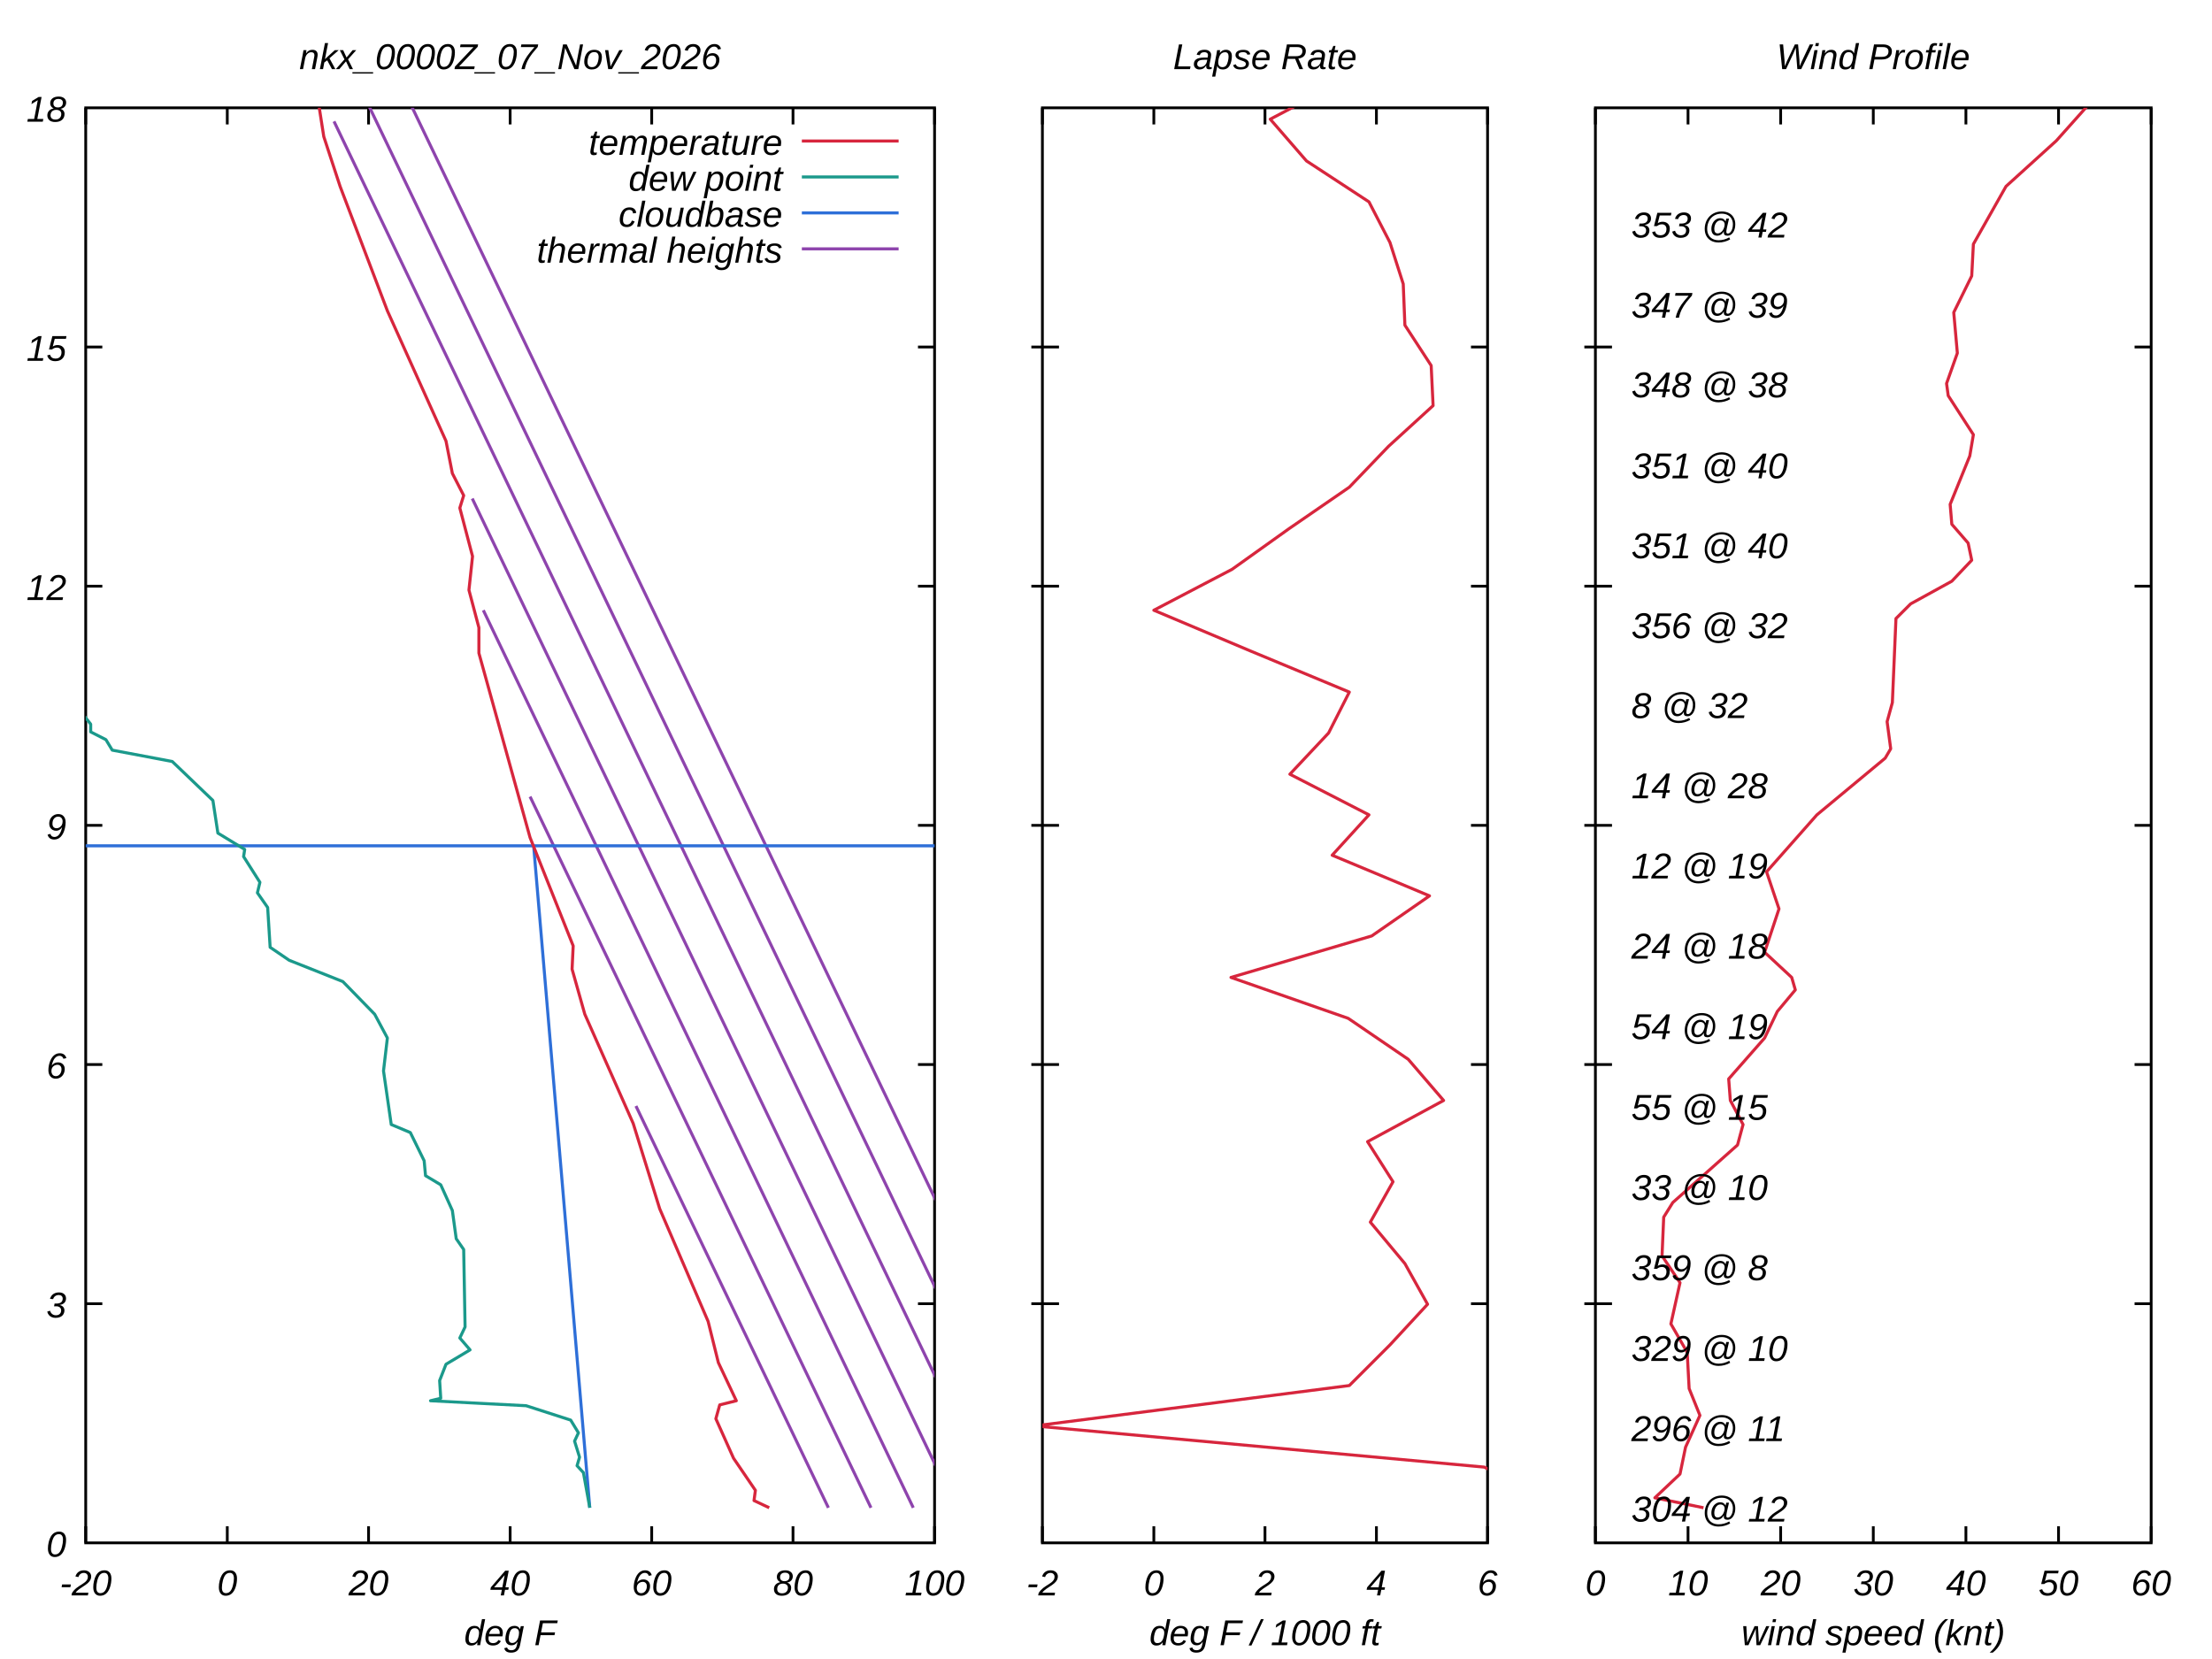
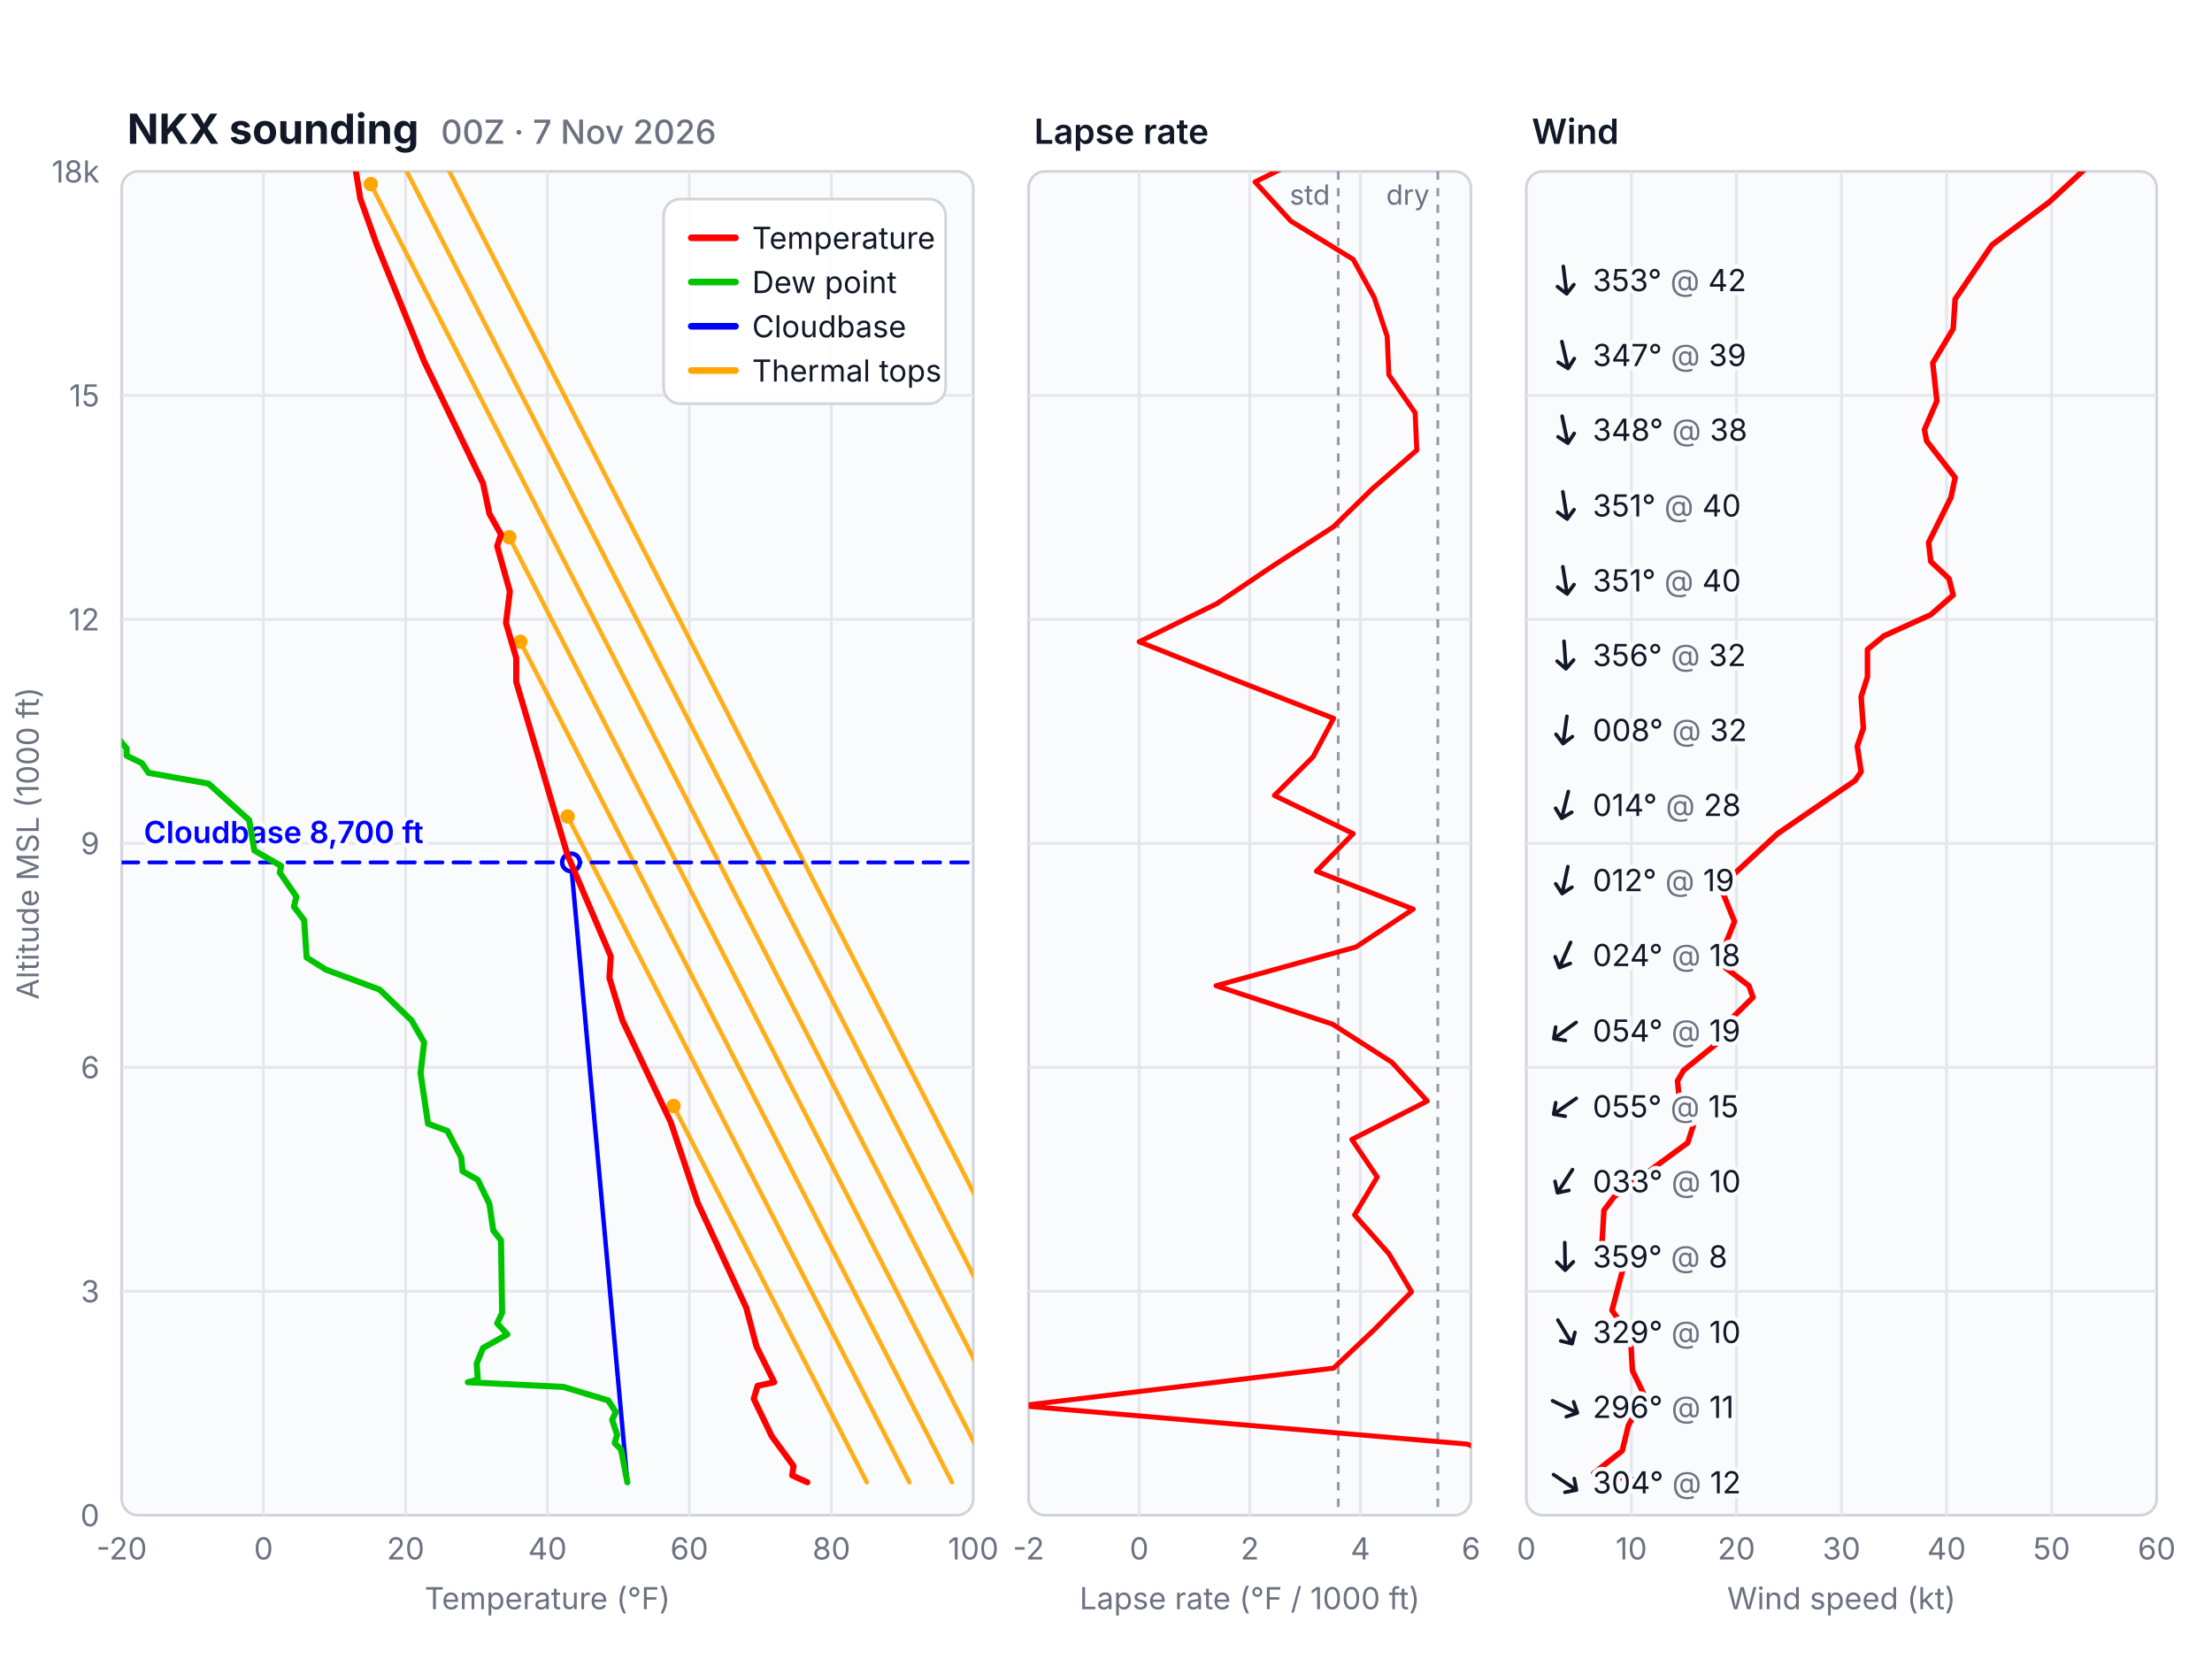
- <svg xmlns="http://www.w3.org/2000/svg" viewBox="0 0 800 600" font-family="Arial, Helvetica, sans-serif" font-size="13" font-style="italic" fill="#000">
+ <svg xmlns="http://www.w3.org/2000/svg" viewBox="0 0 800 600" font-family="Inter, -apple-system, 'Segoe UI', Roboto, Helvetica, Arial, sans-serif" font-size="11" fill="#6b7280">
  <rect width="800" height="600" fill="#fff" />
  <defs>
    <clipPath id="c0">
-       <rect x="31" y="39" width="307" height="519" />
+       <rect x="44" y="62" width="308" height="486" rx="6" />
    </clipPath>
    <clipPath id="c1">
-       <rect x="377" y="39" width="161" height="519" />
+       <rect x="372" y="62" width="160" height="486" rx="6" />
    </clipPath>
    <clipPath id="c2">
-       <rect x="577" y="39" width="201" height="519" />
+       <rect x="552" y="62" width="228" height="486" rx="6" />
    </clipPath>
  </defs>
-   <rect x="31" y="39" width="307" height="519" fill="none" stroke="#000" />
-   <path d="M31.0 558v-6M31.0 39v6" stroke="#000" />
-   <text x="31.0" y="577" text-anchor="middle">-20</text>
-   <path d="M82.2 558v-6M82.2 39v6" stroke="#000" />
-   <text x="82.2" y="577" text-anchor="middle">0</text>
-   <path d="M133.3 558v-6M133.3 39v6" stroke="#000" />
-   <text x="133.3" y="577" text-anchor="middle">20</text>
-   <path d="M184.5 558v-6M184.5 39v6" stroke="#000" />
-   <text x="184.5" y="577" text-anchor="middle">40</text>
-   <path d="M235.7 558v-6M235.7 39v6" stroke="#000" />
-   <text x="235.7" y="577" text-anchor="middle">60</text>
-   <path d="M286.8 558v-6M286.8 39v6" stroke="#000" />
-   <text x="286.8" y="577" text-anchor="middle">80</text>
-   <path d="M338.0 558v-6M338.0 39v6" stroke="#000" />
-   <text x="338.0" y="577" text-anchor="middle">100</text>
-   <text x="24" y="563.0" text-anchor="end">0</text>
-   <path d="M31 471.5h6M338 471.5h-6" stroke="#000" />
-   <text x="24" y="476.5" text-anchor="end">3</text>
-   <path d="M31 385.0h6M338 385.0h-6" stroke="#000" />
-   <text x="24" y="390.0" text-anchor="end">6</text>
-   <path d="M31 298.5h6M338 298.5h-6" stroke="#000" />
-   <text x="24" y="303.5" text-anchor="end">9</text>
-   <path d="M31 212.0h6M338 212.0h-6" stroke="#000" />
-   <text x="24" y="217.0" text-anchor="end">12</text>
-   <path d="M31 125.5h6M338 125.5h-6" stroke="#000" />
-   <text x="24" y="130.5" text-anchor="end">15</text>
-   <text x="24" y="44.0" text-anchor="end">18</text>
-   <text x="184.5" y="595" text-anchor="middle">deg F</text>
-   <rect x="377" y="39" width="161" height="519" fill="none" stroke="#000" />
-   <path d="M377.0 558v-6M377.0 39v6" stroke="#000" />
-   <text x="377.0" y="577" text-anchor="middle">-2</text>
-   <path d="M417.3 558v-6M417.3 39v6" stroke="#000" />
-   <text x="417.3" y="577" text-anchor="middle">0</text>
-   <path d="M457.5 558v-6M457.5 39v6" stroke="#000" />
-   <text x="457.5" y="577" text-anchor="middle">2</text>
-   <path d="M497.8 558v-6M497.8 39v6" stroke="#000" />
-   <text x="497.8" y="577" text-anchor="middle">4</text>
-   <path d="M538.0 558v-6M538.0 39v6" stroke="#000" />
-   <text x="538.0" y="577" text-anchor="middle">6</text>
-   <path d="M373 471.5h10M538 471.5h-6" stroke="#000" />
-   <path d="M373 385.0h10M538 385.0h-6" stroke="#000" />
-   <path d="M373 298.5h10M538 298.5h-6" stroke="#000" />
-   <path d="M373 212.0h10M538 212.0h-6" stroke="#000" />
-   <path d="M373 125.5h10M538 125.5h-6" stroke="#000" />
-   <text x="457.5" y="595" text-anchor="middle">deg F / 1000 ft</text>
-   <rect x="577" y="39" width="201" height="519" fill="none" stroke="#000" />
-   <path d="M577.0 558v-6M577.0 39v6" stroke="#000" />
-   <text x="577.0" y="577" text-anchor="middle">0</text>
-   <path d="M610.5 558v-6M610.5 39v6" stroke="#000" />
-   <text x="610.5" y="577" text-anchor="middle">10</text>
-   <path d="M644.0 558v-6M644.0 39v6" stroke="#000" />
-   <text x="644.0" y="577" text-anchor="middle">20</text>
-   <path d="M677.5 558v-6M677.5 39v6" stroke="#000" />
-   <text x="677.5" y="577" text-anchor="middle">30</text>
-   <path d="M711.0 558v-6M711.0 39v6" stroke="#000" />
-   <text x="711.0" y="577" text-anchor="middle">40</text>
-   <path d="M744.5 558v-6M744.5 39v6" stroke="#000" />
-   <text x="744.5" y="577" text-anchor="middle">50</text>
-   <path d="M778.0 558v-6M778.0 39v6" stroke="#000" />
-   <text x="778.0" y="577" text-anchor="middle">60</text>
-   <path d="M573 471.5h10M778 471.5h-6" stroke="#000" />
-   <path d="M573 385.0h10M778 385.0h-6" stroke="#000" />
-   <path d="M573 298.5h10M778 298.5h-6" stroke="#000" />
-   <path d="M573 212.0h10M778 212.0h-6" stroke="#000" />
-   <path d="M573 125.5h10M778 125.5h-6" stroke="#000" />
-   <text x="677.5" y="595" text-anchor="middle">wind speed (knt)</text>
-   <text x="184.5" y="25" text-anchor="middle">nkx_0000Z_07_Nov_2026</text>
-   <text x="457.5" y="25" text-anchor="middle">Lapse Rate</text>
-   <text x="677.5" y="25" text-anchor="middle">Wind Profile</text>
-   <polyline clip-path="url(#c0)" fill="none" stroke="#8e44ad" stroke-width="1.1" stroke-linejoin="round" points="299.6,545.3 230.0,400.0" />
-   <polyline clip-path="url(#c0)" fill="none" stroke="#8e44ad" stroke-width="1.1" stroke-linejoin="round" points="315.0,545.3 191.7,288.1" />
-   <polyline clip-path="url(#c0)" fill="none" stroke="#8e44ad" stroke-width="1.1" stroke-linejoin="round" points="330.3,545.3 174.8,220.7" />
-   <polyline clip-path="url(#c0)" fill="none" stroke="#8e44ad" stroke-width="1.1" stroke-linejoin="round" points="345.7,545.3 170.8,180.3" />
-   <polyline clip-path="url(#c0)" fill="none" stroke="#8e44ad" stroke-width="1.1" stroke-linejoin="round" points="361.0,545.3 120.8,43.9" />
-   <polyline clip-path="url(#c0)" fill="none" stroke="#8e44ad" stroke-width="1.1" stroke-linejoin="round" points="376.4,545.3 106.1,-18.7" />
-   <polyline clip-path="url(#c0)" fill="none" stroke="#8e44ad" stroke-width="1.1" stroke-linejoin="round" points="391.7,545.3 121.5,-18.7" />
-   <polyline clip-path="url(#c0)" fill="none" stroke="#2e6fd8" stroke-width="1.1" stroke-linejoin="round" points="213.3,545.3 193.0,305.9" />
-   <polyline clip-path="url(#c0)" fill="none" stroke="#2e6fd8" stroke-width="1.1" stroke-linejoin="round" points="31.0,305.9 338.0,305.9" />
-   <polyline clip-path="url(#c0)" fill="none" stroke="#d7263d" stroke-width="1.1" stroke-linejoin="round" points="278.2,545.3 272.7,542.7 273.2,539.0 265.3,527.4 258.9,513.1 260.3,508.1 266.3,506.6 259.8,492.8 256.1,477.9 238.6,437.2 229.0,406.3 211.5,366.8 206.9,350.5 207.3,342.1 191.7,302.9 173.2,236.2 173.2,227.0 169.6,213.4 170.9,201.2 166.3,183.7 167.7,179.2 163.6,171.2 161.3,159.5 140.1,112.4 123.0,67.4 117.1,49.4 113.8,28.3 107.9,10.6" />
-   <polyline clip-path="url(#c0)" fill="none" stroke="#1b998b" stroke-width="1.1" stroke-linejoin="round" points="213.3,545.3 211.0,532.6 208.7,530.1 209.6,527.0 207.8,521.2 209.2,518.2 206.4,513.6 190.3,508.4 155.7,506.6 159.4,505.7 159.0,499.3 161.3,493.4 170.0,488.2 166.3,483.9 168.2,479.9 167.7,451.9 165.0,448.0 163.6,437.8 159.4,428.5 153.9,425.2 153.4,419.8 148.4,409.6 141.5,406.7 138.7,387.3 140.1,375.4 135.5,366.8 124.0,355.0 104.6,347.3 97.7,342.6 96.8,328.2 93.1,322.9 94.0,319.1 88.1,309.8 88.5,307.2 78.8,301.3 77.0,289.5 62.3,275.4 40.6,271.3 38.3,267.5 32.8,264.7 32.8,261.9 13.0,236.8 -2.7,228.7 -10.5,218.4 -38.6,209.5 -62.1,206.8 -65.8,204.9 -42.7,200.0 -38.6,196.4 -28.5,193.2 -30.8,191.6 -29.8,183.7 -40.4,179.9 -40.4,174.2 -44.6,169.3 -37.2,162.0 -18.3,159.5 -25.2,148.6 -18.8,145.5 -19.7,143.6 -16.0,137.3 -18.8,133.3 -11.4,129.9 -12.8,126.6 -10.0,124.8 -12.3,121.4 -11.9,118.7 -5.0,108.7 -3.1,104.4 -5.0,101.7 -3.1,100.3 -5.9,98.3 -5.0,91.9 -6.8,90.2 -6.8,82.7 -15.1,70.3 -14.2,68.6 -22.0,62.7 -23.9,47.4 -19.7,45.4 -20.6,40.0 -31.7,34.7 0.1,25.7 -5.4,16.9 5.6,12.8 6.1,10.6" />
-   <text x="283" y="56" text-anchor="end" font-size="13">temperature</text>
-   <path d="M290 51h35" stroke="#d7263d" stroke-width="1.1" />
-   <text x="283" y="69" text-anchor="end" font-size="13">dew point</text>
-   <path d="M290 64h35" stroke="#1b998b" stroke-width="1.1" />
-   <text x="283" y="82" text-anchor="end" font-size="13">cloudbase</text>
-   <path d="M290 77h35" stroke="#2e6fd8" stroke-width="1.1" />
-   <text x="283" y="95" text-anchor="end" font-size="13">thermal heights</text>
-   <path d="M290 90h35" stroke="#8e44ad" stroke-width="1.1" />
-   <polyline clip-path="url(#c1)" fill="none" stroke="#d7263d" stroke-width="1.1" stroke-linejoin="round" points="565.9,545.3 536.8,530.6 374.2,515.7 488.0,501.1 502.7,486.4 516.3,471.7 508.1,457.0 495.6,442.0 503.8,427.4 494.6,412.9 522.1,398.0 509.3,383.1 487.6,368.3 445.2,353.5 496.1,338.5 517.0,324.0 481.8,309.3 495.1,294.7 466.5,280.0 480.5,265.1 488.0,250.3 452.4,235.5 417.3,220.7 445.6,205.9 466.2,191.2 488.0,176.2 502.2,161.4 518.3,146.7 517.6,132.2 508.1,117.6 507.5,102.7 502.7,87.7 495.1,73.0 472.5,58.2 459.4,43.1 487.6,28.3 509.3,13.4" />
-   <polyline clip-path="url(#c2)" fill="none" stroke="#d7263d" stroke-width="1.1" stroke-linejoin="round" points="616.1,545.3 598.5,541.7 607.6,533.1 609.6,523.4 614.8,511.9 610.9,502.2 610.2,489.1 604.3,478.8 607.6,463.9 601.1,454.2 601.7,440.2 605.0,434.9 628.4,414.1 630.4,406.7 625.8,398.0 625.2,390.2 638.2,375.4 642.8,365.8 649.3,358.0 648.0,353.5 638.2,344.4 643.4,328.7 638.9,315.3 657.1,294.7 681.8,274.2 683.8,270.8 682.5,261.0 684.4,254.1 685.7,223.7 691.0,218.4 705.9,210.2 713.1,202.6 711.8,196.4 705.9,189.6 705.3,182.4 712.4,164.9 713.7,157.2 704.6,143.1 704.0,138.7 707.9,127.7 706.6,113.0 713.1,99.8 713.7,88.3 725.5,67.4 743.7,50.9 771.1,20.2 773.0,10.6" />
-   <text x="590" y="550.3" font-size="13">304 @ 12</text>
-   <text x="590" y="521.2" font-size="13">296 @ 11</text>
-   <text x="590" y="492.2" font-size="13">329 @ 10</text>
-   <text x="590" y="463.0" font-size="13">359 @ 8</text>
-   <text x="590" y="434.0" font-size="13">33 @ 10</text>
-   <text x="590" y="405.0" font-size="13">55 @ 15</text>
-   <text x="590" y="375.8" font-size="13">54 @ 19</text>
-   <text x="590" y="346.7" font-size="13">24 @ 18</text>
-   <text x="590" y="317.7" font-size="13">12 @ 19</text>
-   <text x="590" y="288.7" font-size="13">14 @ 28</text>
-   <text x="590" y="259.7" font-size="13">8 @ 32</text>
-   <text x="590" y="230.8" font-size="13">356 @ 32</text>
-   <text x="590" y="201.9" font-size="13">351 @ 40</text>
-   <text x="590" y="173.0" font-size="13">351 @ 40</text>
-   <text x="590" y="143.7" font-size="13">348 @ 38</text>
-   <text x="590" y="114.9" font-size="13">347 @ 39</text>
-   <text x="590" y="85.9" font-size="13">353 @ 42</text>
+   <rect x="44" y="62" width="308" height="486" rx="6" fill="#fafbfc" stroke="#d1d5db" />
+   <path d="M44 467.0H352" stroke="#e5e7eb" />
+   <path d="M44 386.0H352" stroke="#e5e7eb" />
+   <path d="M44 305.0H352" stroke="#e5e7eb" />
+   <path d="M44 224.0H352" stroke="#e5e7eb" />
+   <path d="M44 143.0H352" stroke="#e5e7eb" />
+   <path d="M95.3 62V548" stroke="#e5e7eb" />
+   <path d="M146.7 62V548" stroke="#e5e7eb" />
+   <path d="M198.0 62V548" stroke="#e5e7eb" />
+   <path d="M249.3 62V548" stroke="#e5e7eb" />
+   <path d="M300.7 62V548" stroke="#e5e7eb" />
+   <text x="44.0" y="564" text-anchor="middle">-20</text>
+   <text x="95.3" y="564" text-anchor="middle">0</text>
+   <text x="146.7" y="564" text-anchor="middle">20</text>
+   <text x="198.0" y="564" text-anchor="middle">40</text>
+   <text x="249.3" y="564" text-anchor="middle">60</text>
+   <text x="300.7" y="564" text-anchor="middle">80</text>
+   <text x="352.0" y="564" text-anchor="middle">100</text>
+   <text x="36" y="552.0" text-anchor="end">0</text>
+   <text x="36" y="471.0" text-anchor="end">3</text>
+   <text x="36" y="390.0" text-anchor="end">6</text>
+   <text x="36" y="309.0" text-anchor="end">9</text>
+   <text x="36" y="228.0" text-anchor="end">12</text>
+   <text x="36" y="147.0" text-anchor="end">15</text>
+   <text x="36" y="66.0" text-anchor="end">18k</text>
+   <text x="198.0" y="582" text-anchor="middle" font-size="11">Temperature (°F)</text>
+   <text x="46" y="52" font-size="12.5" font-weight="600" fill="#111827" />
+   <rect x="372" y="62" width="160" height="486" rx="6" fill="#fafbfc" stroke="#d1d5db" />
+   <path d="M372 467.0H532" stroke="#e5e7eb" />
+   <path d="M372 386.0H532" stroke="#e5e7eb" />
+   <path d="M372 305.0H532" stroke="#e5e7eb" />
+   <path d="M372 224.0H532" stroke="#e5e7eb" />
+   <path d="M372 143.0H532" stroke="#e5e7eb" />
+   <path d="M412.0 62V548" stroke="#e5e7eb" />
+   <path d="M452.0 62V548" stroke="#e5e7eb" />
+   <path d="M492.0 62V548" stroke="#e5e7eb" />
+   <text x="372.0" y="564" text-anchor="middle">-2</text>
+   <text x="412.0" y="564" text-anchor="middle">0</text>
+   <text x="452.0" y="564" text-anchor="middle">2</text>
+   <text x="492.0" y="564" text-anchor="middle">4</text>
+   <text x="532.0" y="564" text-anchor="middle">6</text>
+   <text x="452.0" y="582" text-anchor="middle" font-size="11">Lapse rate (°F / 1000 ft)</text>
+   <text x="374" y="52" font-size="12.5" font-weight="600" fill="#111827">Lapse rate</text>
+   <rect x="552" y="62" width="228" height="486" rx="6" fill="#fafbfc" stroke="#d1d5db" />
+   <path d="M552 467.0H780" stroke="#e5e7eb" />
+   <path d="M552 386.0H780" stroke="#e5e7eb" />
+   <path d="M552 305.0H780" stroke="#e5e7eb" />
+   <path d="M552 224.0H780" stroke="#e5e7eb" />
+   <path d="M552 143.0H780" stroke="#e5e7eb" />
+   <path d="M590.0 62V548" stroke="#e5e7eb" />
+   <path d="M628.0 62V548" stroke="#e5e7eb" />
+   <path d="M666.0 62V548" stroke="#e5e7eb" />
+   <path d="M704.0 62V548" stroke="#e5e7eb" />
+   <path d="M742.0 62V548" stroke="#e5e7eb" />
+   <text x="552.0" y="564" text-anchor="middle">0</text>
+   <text x="590.0" y="564" text-anchor="middle">10</text>
+   <text x="628.0" y="564" text-anchor="middle">20</text>
+   <text x="666.0" y="564" text-anchor="middle">30</text>
+   <text x="704.0" y="564" text-anchor="middle">40</text>
+   <text x="742.0" y="564" text-anchor="middle">50</text>
+   <text x="780.0" y="564" text-anchor="middle">60</text>
+   <text x="666.0" y="582" text-anchor="middle" font-size="11">Wind speed (kt)</text>
+   <text x="554" y="52" font-size="12.5" font-weight="600" fill="#111827">Wind</text>
+   <text x="46" y="52" font-size="15" font-weight="700" fill="#111827">NKX sounding<tspan dx="8" font-size="12" font-weight="500" fill="#6b7280">00Z · 7 Nov 2026</tspan>
+   </text>
+   <text x="14" y="305.0" transform="rotate(-90 14 305.0)" text-anchor="middle">Altitude MSL (1000 ft)</text>
+   <polyline clip-path="url(#c0)" fill="none" stroke="#ffa500" stroke-width="1.6" stroke-linejoin="round" stroke-linecap="round" opacity="0.9" points="313.5,536.1 243.6,400.0" />
+   <circle cx="243.6" cy="400.0" r="2.6" fill="#ffa500" />
+   <polyline clip-path="url(#c0)" fill="none" stroke="#ffa500" stroke-width="1.6" stroke-linejoin="round" stroke-linecap="round" opacity="0.9" points="328.9,536.1 205.3,295.3" />
+   <circle cx="205.3" cy="295.3" r="2.6" fill="#ffa500" />
+   <polyline clip-path="url(#c0)" fill="none" stroke="#ffa500" stroke-width="1.6" stroke-linejoin="round" stroke-linecap="round" opacity="0.9" points="344.3,536.1 188.2,232.1" />
+   <circle cx="188.2" cy="232.1" r="2.6" fill="#ffa500" />
+   <polyline clip-path="url(#c0)" fill="none" stroke="#ffa500" stroke-width="1.6" stroke-linejoin="round" stroke-linecap="round" opacity="0.9" points="359.7,536.1 184.2,194.3" />
+   <circle cx="184.2" cy="194.3" r="2.6" fill="#ffa500" />
+   <polyline clip-path="url(#c0)" fill="none" stroke="#ffa500" stroke-width="1.6" stroke-linejoin="round" stroke-linecap="round" opacity="0.9" points="375.1,536.1 134.1,66.6" />
+   <circle cx="134.1" cy="66.6" r="2.6" fill="#ffa500" />
+   <polyline clip-path="url(#c0)" fill="none" stroke="#ffa500" stroke-width="1.6" stroke-linejoin="round" stroke-linecap="round" opacity="0.9" points="390.5,536.1 119.4,8.0" />
+   <polyline clip-path="url(#c0)" fill="none" stroke="#ffa500" stroke-width="1.6" stroke-linejoin="round" stroke-linecap="round" opacity="0.9" points="405.9,536.1 134.8,8.0" />
+   <polyline clip-path="url(#c0)" fill="none" stroke="#0000ff" stroke-width="1.6" stroke-linejoin="round" stroke-linecap="round" points="226.9,536.1 206.5,311.9" />
+   <polyline clip-path="url(#c0)" fill="none" stroke="#0000ff" stroke-width="1.4" stroke-linejoin="round" stroke-linecap="round" stroke-dasharray="6 4" points="44.0,311.9 352.0,311.9" />
+   <text x="52" y="304.9" font-size="11" font-weight="600" fill="#0000ff" stroke="#fafbfc" stroke-width="3" paint-order="stroke">Cloudbase 8,700 ft</text>
+   <circle cx="206.5" cy="311.9" r="3.2" fill="#fff" stroke="#0000ff" stroke-width="1.6" />
+   <polyline clip-path="url(#c0)" fill="none" stroke="#00c400" stroke-width="2.2" stroke-linejoin="round" stroke-linecap="round" points="226.9,536.1 224.6,524.2 222.3,521.9 223.2,518.9 221.4,513.5 222.7,510.7 220.0,506.5 203.8,501.6 169.2,499.9 172.8,499.0 172.4,493.1 174.7,487.5 183.5,482.6 179.8,478.6 181.6,474.8 181.2,448.6 178.4,445.0 177.0,435.4 172.8,426.7 167.3,423.6 166.8,418.6 161.8,409.0 154.8,406.4 152.1,388.1 153.4,377.0 148.8,369.0 137.3,357.9 117.9,350.7 110.9,346.3 110.0,332.8 106.3,327.9 107.2,324.3 101.2,315.6 101.7,313.2 92.0,307.6 90.1,296.6 75.4,283.4 53.7,279.5 51.3,276.0 45.8,273.3 45.8,270.7 25.9,247.3 10.2,239.6 2.4,230.0 -25.8,221.7 -53.1,217.3 -30.0,212.8 -25.8,209.3 -15.6,206.4 -18.0,204.9 -17.0,197.5 -27.7,193.9 -27.7,188.6 -31.8,184.0 -24.4,177.2 -5.5,174.8 -12.4,164.6 -5.9,161.7 -6.9,159.9 -3.2,154.1 -5.9,150.3 1.4,147.2 0.1,144.1 2.8,142.4 0.5,139.2 1.0,136.6 7.9,127.2 9.8,123.2 7.9,120.7 9.8,119.4 7.0,117.5 7.9,111.6 6.1,110.0 6.1,103.0 -2.3,91.4 -1.3,89.7 -9.2,84.2 -11.0,69.8 -6.9,68.0 -7.8,62.9 -18.9,58.0 13.0,49.5 7.5,41.3 18.5,37.5 19.0,35.4" />
+   <polyline clip-path="url(#c0)" fill="none" stroke="#ff0000" stroke-width="2.2" stroke-linejoin="round" stroke-linecap="round" points="292.0,536.1 286.5,533.6 287.0,530.2 279.1,519.4 272.6,505.9 274.0,501.2 280.0,499.9 273.6,487.0 269.9,473.0 252.3,434.9 242.6,405.9 225.1,369.0 220.4,353.7 220.9,345.9 205.2,309.1 186.7,246.6 186.7,238.0 183.0,225.3 184.4,213.9 179.8,197.5 181.2,193.3 177.0,185.8 174.7,174.8 153.4,130.7 136.3,88.6 130.3,71.8 127.1,51.9 121.1,35.4" />
+   <rect x="240" y="72" width="102" height="74" rx="6" fill="#fff" fill-opacity="0.92" stroke="#d1d5db" />
+   <path d="M250 86h16" stroke="#ff0000" stroke-width="2.4" stroke-linecap="round" />
+   <text x="272" y="90" fill="#111827">Temperature</text>
+   <path d="M250 102h16" stroke="#00c400" stroke-width="2.4" stroke-linecap="round" />
+   <text x="272" y="106" fill="#111827">Dew point</text>
+   <path d="M250 118h16" stroke="#0000ff" stroke-width="2.4" stroke-linecap="round" />
+   <text x="272" y="122" fill="#111827">Cloudbase</text>
+   <path d="M250 134h16" stroke="#ffa500" stroke-width="2.4" stroke-linecap="round" />
+   <text x="272" y="138" fill="#111827">Thermal tops</text>
+   <path d="M520.0 62V548" stroke="#6b7280" stroke-width="1" stroke-dasharray="3 3" opacity="0.7" />
+   <text x="517.0" y="74" text-anchor="end" font-size="10">dry</text>
+   <path d="M484.0 62V548" stroke="#6b7280" stroke-width="1" stroke-dasharray="3 3" opacity="0.7" />
+   <text x="481.0" y="74" text-anchor="end" font-size="10">std</text>
+   <polyline clip-path="url(#c1)" fill="none" stroke="#ff0000" stroke-width="1.8" stroke-linejoin="round" stroke-linecap="round" points="559.7,536.1 530.8,522.3 369.2,508.4 482.3,494.8 497.0,480.9 510.5,467.2 502.3,453.4 489.9,439.4 498.1,425.7 488.9,412.1 516.2,398.2 503.4,384.2 481.9,370.4 439.8,356.5 490.4,342.5 511.1,328.8 476.1,315.1 489.4,301.5 460.9,287.7 474.9,273.7 482.3,259.8 446.9,246.0 412.0,232.1 440.1,218.3 460.6,204.5 482.3,190.5 496.4,176.7 512.4,162.8 511.8,149.3 502.3,135.6 501.7,121.7 497.0,107.6 489.4,93.8 466.9,80.0 453.9,65.8 481.9,51.9 503.4,38.0" />
+   <polyline clip-path="url(#c2)" fill="none" stroke="#ff0000" stroke-width="2" stroke-linejoin="round" stroke-linecap="round" points="596.3,536.1 576.4,532.8 586.7,524.7 588.9,515.6 594.8,504.9 590.4,495.7 589.7,483.5 583.0,473.9 586.7,459.9 579.3,450.8 580.1,437.7 583.8,432.8 610.4,413.3 612.6,406.4 607.4,398.2 606.7,390.9 608.9,387.1 621.4,377.0 626.6,368.0 634.0,360.7 632.5,356.5 621.4,348.0 627.3,333.3 622.2,320.7 642.9,301.5 670.9,282.3 673.1,279.1 671.7,269.9 673.9,263.4 673.1,252.0 675.4,244.8 675.4,234.9 681.3,230.0 698.3,222.3 706.4,215.2 704.9,209.3 698.3,203.1 697.5,196.2 705.6,179.9 707.1,172.7 696.8,159.5 696.0,155.4 700.5,145.0 699.0,131.3 706.4,118.9 707.1,108.2 720.4,88.6 741.1,73.1 772.1,44.4 774.3,35.4" />
+   <g transform="translate(566 536.1) rotate(124)">
+     <path d="M0 5V-5M-3 -2L0 -5L3 -2" fill="none" stroke="#111827" stroke-width="1.3" stroke-linecap="round" stroke-linejoin="round" />
+   </g>
+   <text x="576" y="540.1" fill="#111827" stroke="#fafbfc" stroke-width="3" paint-order="stroke">304° <tspan fill="#6b7280">@</tspan> 12</text>
+   <g transform="translate(566 508.8) rotate(116)">
+     <path d="M0 5V-5M-3 -2L0 -5L3 -2" fill="none" stroke="#111827" stroke-width="1.3" stroke-linecap="round" stroke-linejoin="round" />
+   </g>
+   <text x="576" y="512.8" fill="#111827" stroke="#fafbfc" stroke-width="3" paint-order="stroke">296° <tspan fill="#6b7280">@</tspan> 11</text>
+   <g transform="translate(566 481.7) rotate(149)">
+     <path d="M0 5V-5M-3 -2L0 -5L3 -2" fill="none" stroke="#111827" stroke-width="1.3" stroke-linecap="round" stroke-linejoin="round" />
+   </g>
+   <text x="576" y="485.7" fill="#111827" stroke="#fafbfc" stroke-width="3" paint-order="stroke">329° <tspan fill="#6b7280">@</tspan> 10</text>
+   <g transform="translate(566 454.4) rotate(179)">
+     <path d="M0 5V-5M-3 -2L0 -5L3 -2" fill="none" stroke="#111827" stroke-width="1.3" stroke-linecap="round" stroke-linejoin="round" />
+   </g>
+   <text x="576" y="458.4" fill="#111827" stroke="#fafbfc" stroke-width="3" paint-order="stroke">359° <tspan fill="#6b7280">@</tspan> 8</text>
+   <g transform="translate(566 427.2) rotate(213)">
+     <path d="M0 5V-5M-3 -2L0 -5L3 -2" fill="none" stroke="#111827" stroke-width="1.3" stroke-linecap="round" stroke-linejoin="round" />
+   </g>
+   <text x="576" y="431.2" fill="#111827" stroke="#fafbfc" stroke-width="3" paint-order="stroke">033° <tspan fill="#6b7280">@</tspan> 10</text>
+   <g transform="translate(566 400.1) rotate(235)">
+     <path d="M0 5V-5M-3 -2L0 -5L3 -2" fill="none" stroke="#111827" stroke-width="1.3" stroke-linecap="round" stroke-linejoin="round" />
+   </g>
+   <text x="576" y="404.1" fill="#111827" stroke="#fafbfc" stroke-width="3" paint-order="stroke">055° <tspan fill="#6b7280">@</tspan> 15</text>
+   <g transform="translate(566 372.7) rotate(234)">
+     <path d="M0 5V-5M-3 -2L0 -5L3 -2" fill="none" stroke="#111827" stroke-width="1.3" stroke-linecap="round" stroke-linejoin="round" />
+   </g>
+   <text x="576" y="376.7" fill="#111827" stroke="#fafbfc" stroke-width="3" paint-order="stroke">054° <tspan fill="#6b7280">@</tspan> 19</text>
+   <g transform="translate(566 345.4) rotate(204)">
+     <path d="M0 5V-5M-3 -2L0 -5L3 -2" fill="none" stroke="#111827" stroke-width="1.3" stroke-linecap="round" stroke-linejoin="round" />
+   </g>
+   <text x="576" y="349.4" fill="#111827" stroke="#fafbfc" stroke-width="3" paint-order="stroke">024° <tspan fill="#6b7280">@</tspan> 18</text>
+   <g transform="translate(566 318.3) rotate(192)">
+     <path d="M0 5V-5M-3 -2L0 -5L3 -2" fill="none" stroke="#111827" stroke-width="1.3" stroke-linecap="round" stroke-linejoin="round" />
+   </g>
+   <text x="576" y="322.3" fill="#111827" stroke="#fafbfc" stroke-width="3" paint-order="stroke">012° <tspan fill="#6b7280">@</tspan> 19</text>
+   <g transform="translate(566 291.1) rotate(194)">
+     <path d="M0 5V-5M-3 -2L0 -5L3 -2" fill="none" stroke="#111827" stroke-width="1.3" stroke-linecap="round" stroke-linejoin="round" />
+   </g>
+   <text x="576" y="295.1" fill="#111827" stroke="#fafbfc" stroke-width="3" paint-order="stroke">014° <tspan fill="#6b7280">@</tspan> 28</text>
+   <g transform="translate(566 264.0) rotate(188)">
+     <path d="M0 5V-5M-3 -2L0 -5L3 -2" fill="none" stroke="#111827" stroke-width="1.3" stroke-linecap="round" stroke-linejoin="round" />
+   </g>
+   <text x="576" y="268.0" fill="#111827" stroke="#fafbfc" stroke-width="3" paint-order="stroke">008° <tspan fill="#6b7280">@</tspan> 32</text>
+   <g transform="translate(566 236.9) rotate(176)">
+     <path d="M0 5V-5M-3 -2L0 -5L3 -2" fill="none" stroke="#111827" stroke-width="1.3" stroke-linecap="round" stroke-linejoin="round" />
+   </g>
+   <text x="576" y="240.9" fill="#111827" stroke="#fafbfc" stroke-width="3" paint-order="stroke">356° <tspan fill="#6b7280">@</tspan> 32</text>
+   <g transform="translate(566 209.9) rotate(171)">
+     <path d="M0 5V-5M-3 -2L0 -5L3 -2" fill="none" stroke="#111827" stroke-width="1.3" stroke-linecap="round" stroke-linejoin="round" />
+   </g>
+   <text x="576" y="213.9" fill="#111827" stroke="#fafbfc" stroke-width="3" paint-order="stroke">351° <tspan fill="#6b7280">@</tspan> 40</text>
+   <g transform="translate(566 182.8) rotate(171)">
+     <path d="M0 5V-5M-3 -2L0 -5L3 -2" fill="none" stroke="#111827" stroke-width="1.3" stroke-linecap="round" stroke-linejoin="round" />
+   </g>
+   <text x="576" y="186.8" fill="#111827" stroke="#fafbfc" stroke-width="3" paint-order="stroke">351° <tspan fill="#6b7280">@</tspan> 40</text>
+   <g transform="translate(566 155.4) rotate(168)">
+     <path d="M0 5V-5M-3 -2L0 -5L3 -2" fill="none" stroke="#111827" stroke-width="1.3" stroke-linecap="round" stroke-linejoin="round" />
+   </g>
+   <text x="576" y="159.4" fill="#111827" stroke="#fafbfc" stroke-width="3" paint-order="stroke">348° <tspan fill="#6b7280">@</tspan> 38</text>
+   <g transform="translate(566 128.4) rotate(167)">
+     <path d="M0 5V-5M-3 -2L0 -5L3 -2" fill="none" stroke="#111827" stroke-width="1.3" stroke-linecap="round" stroke-linejoin="round" />
+   </g>
+   <text x="576" y="132.4" fill="#111827" stroke="#fafbfc" stroke-width="3" paint-order="stroke">347° <tspan fill="#6b7280">@</tspan> 39</text>
+   <g transform="translate(566 101.3) rotate(173)">
+     <path d="M0 5V-5M-3 -2L0 -5L3 -2" fill="none" stroke="#111827" stroke-width="1.3" stroke-linecap="round" stroke-linejoin="round" />
+   </g>
+   <text x="576" y="105.3" fill="#111827" stroke="#fafbfc" stroke-width="3" paint-order="stroke">353° <tspan fill="#6b7280">@</tspan> 42</text>
</svg>
